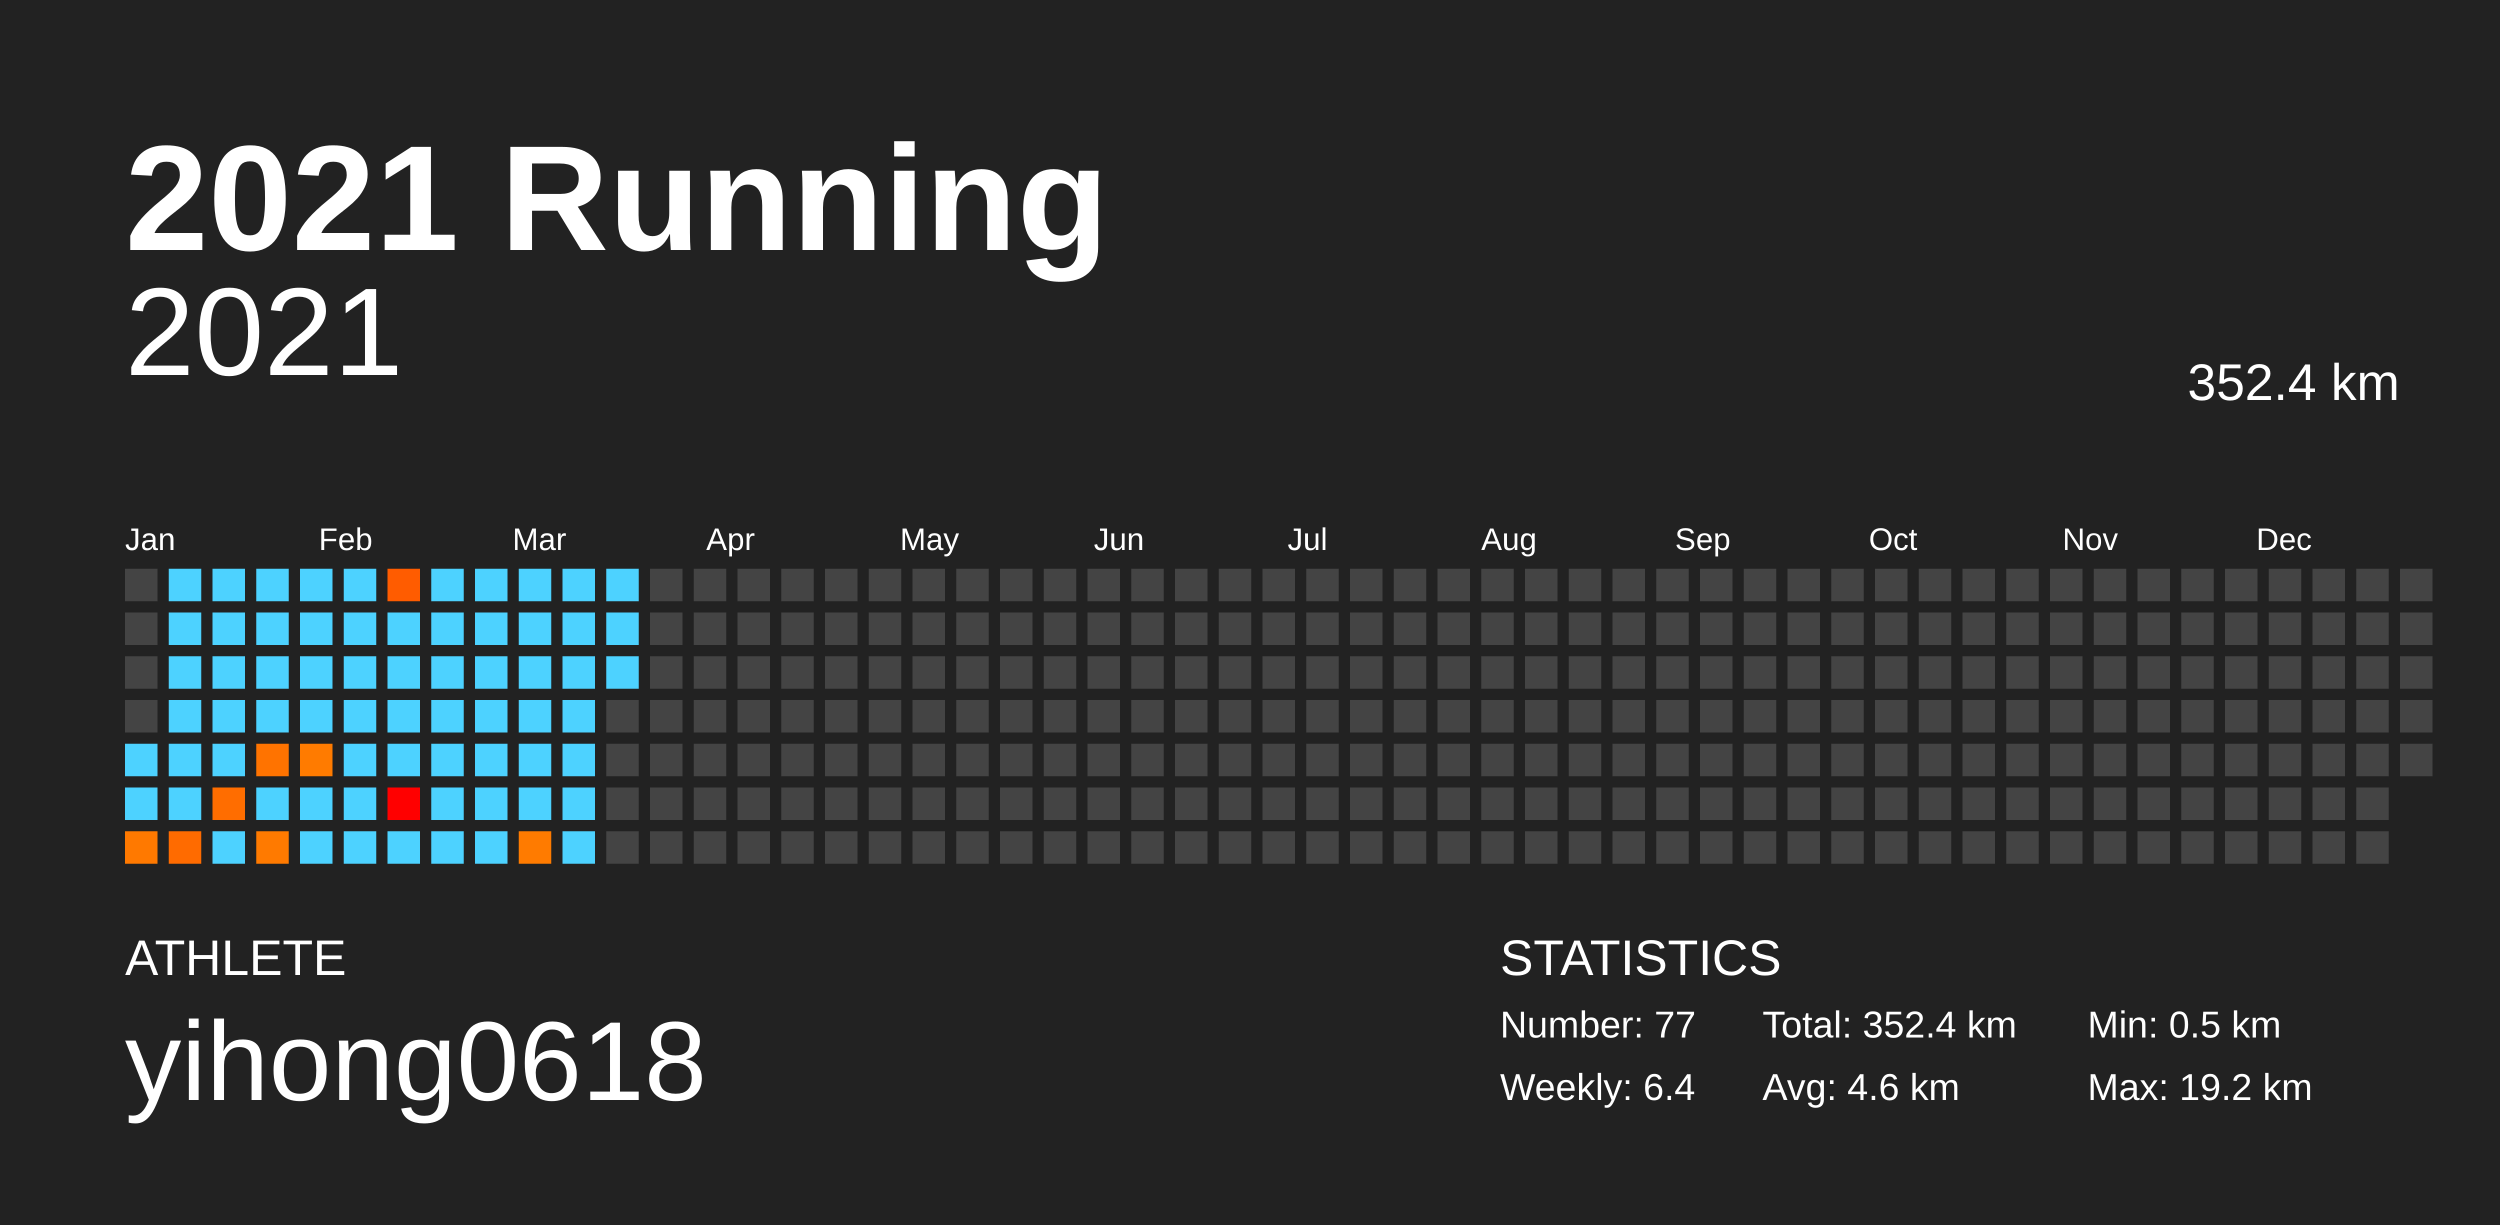
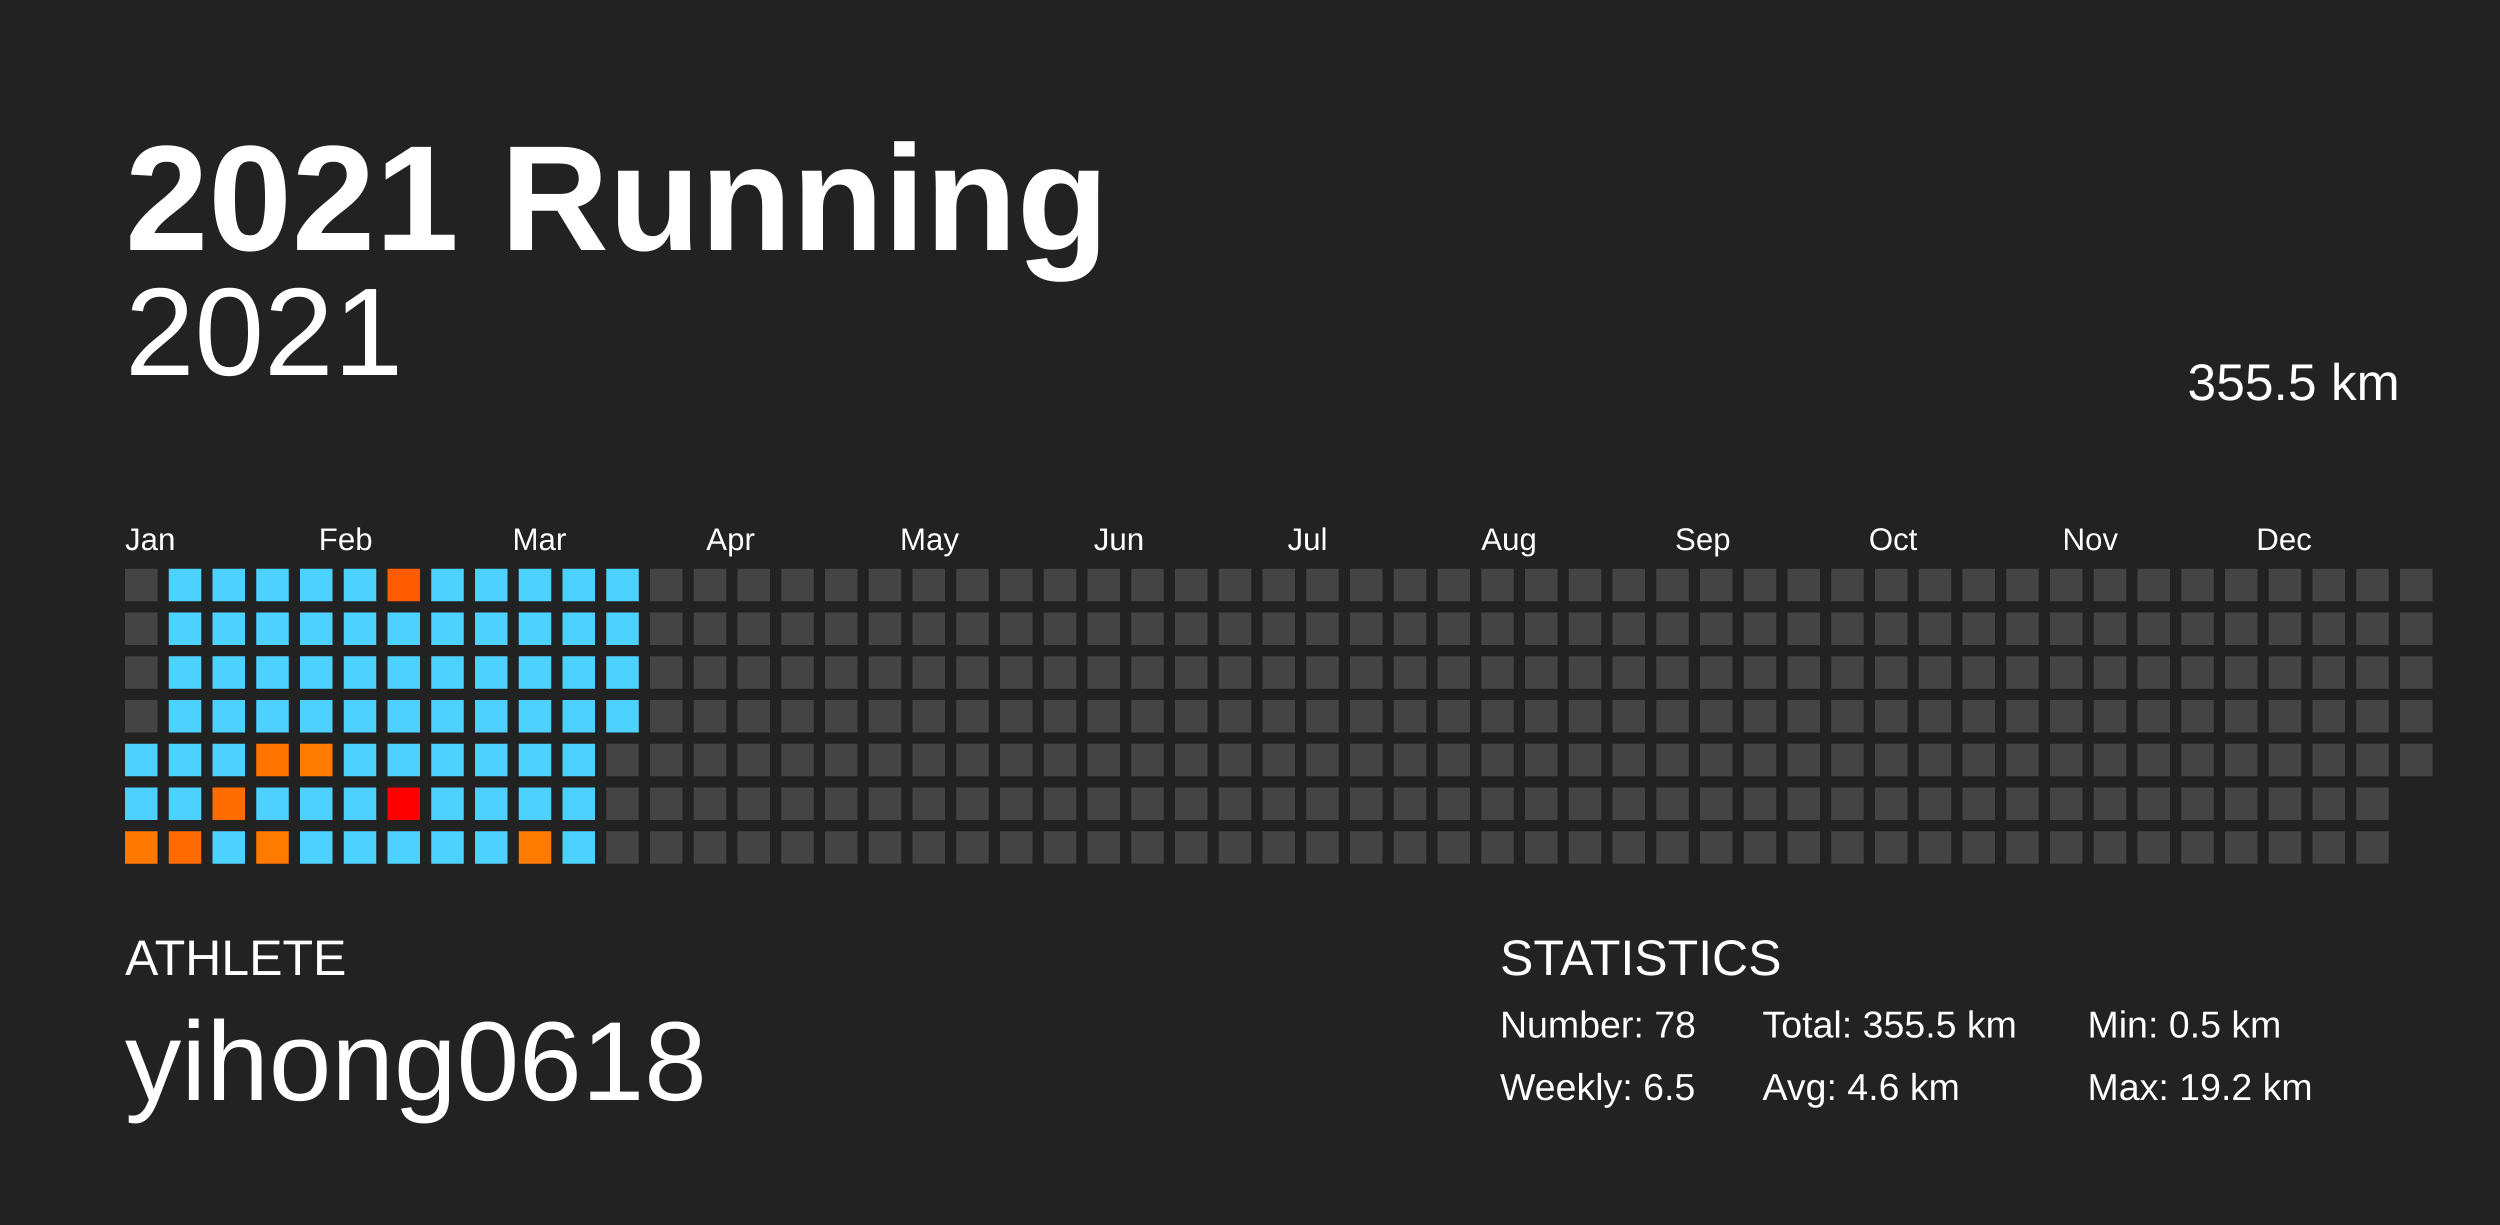
<svg xmlns="http://www.w3.org/2000/svg" baseProfile="full" height="98mm" version="1.1" viewBox="0,0,200,98" width="200mm">
  <defs />
  <rect fill="#222222" height="98" width="200" x="0" y="0" />
  <text fill="#FFFFFF" style="font-size:12px; font-family:Arial; font-weight:bold;" x="10" y="20">2021 Running</text>
  <text fill="#FFFFFF" style="font-size:4px; font-family:Arial" x="10" y="78">ATHLETE</text>
  <text fill="#FFFFFF" style="font-size:9px; font-family:Arial" x="10" y="88">yihong0618</text>
  <text fill="#FFFFFF" style="font-size:4px; font-family:Arial" x="120" y="78">STATISTICS</text>
-   <text fill="#FFFFFF" style="font-size:3px; font-family:Arial" x="120" y="83">Number: 77</text>
-   <text fill="#FFFFFF" style="font-size:3px; font-family:Arial" x="120" y="88">Weekly: 6.4</text>
-   <text fill="#FFFFFF" style="font-size:3px; font-family:Arial" x="141" y="83">Total: 352.4 km</text>
+   <text fill="#FFFFFF" style="font-size:3px; font-family:Arial" x="120" y="83">Number: 78</text>
+   <text fill="#FFFFFF" style="font-size:3px; font-family:Arial" x="120" y="88">Weekly: 6.5</text>
+   <text fill="#FFFFFF" style="font-size:3px; font-family:Arial" x="141" y="83">Total: 355.5 km</text>
  <text fill="#FFFFFF" style="font-size:3px; font-family:Arial" x="141" y="88">Avg: 4.6 km</text>
  <text fill="#FFFFFF" style="font-size:3px; font-family:Arial" x="167" y="83">Min: 0.5 km</text>
  <text fill="#FFFFFF" style="font-size:3px; font-family:Arial" x="167" y="88">Max: 19.2 km</text>
  <text alignment-baseline="hanging" fill="#FFFFFF" style="font-size:10.0px; font-family:Arial;" x="10" y="30">2021</text>
-   <text alignment-baseline="hanging" fill="#FFFFFF" style="font-size:4.125px; font-family:Arial;" x="175" y="32">352.4 km</text>
+   <text alignment-baseline="hanging" fill="#FFFFFF" style="font-size:4.125px; font-family:Arial;" x="175" y="32">355.5 km</text>
  <text fill="#FFFFFF" style="font-size:2.5px; font-family:Arial" x="10.0" y="44">Jan</text>
  <text fill="#FFFFFF" style="font-size:2.5px; font-family:Arial" x="25.5" y="44">Feb</text>
  <text fill="#FFFFFF" style="font-size:2.5px; font-family:Arial" x="41.0" y="44">Mar</text>
  <text fill="#FFFFFF" style="font-size:2.5px; font-family:Arial" x="56.5" y="44">Apr</text>
  <text fill="#FFFFFF" style="font-size:2.5px; font-family:Arial" x="72.0" y="44">May</text>
  <text fill="#FFFFFF" style="font-size:2.5px; font-family:Arial" x="87.5" y="44">Jun</text>
  <text fill="#FFFFFF" style="font-size:2.5px; font-family:Arial" x="103.0" y="44">Jul</text>
  <text fill="#FFFFFF" style="font-size:2.5px; font-family:Arial" x="118.5" y="44">Aug</text>
  <text fill="#FFFFFF" style="font-size:2.5px; font-family:Arial" x="134.0" y="44">Sep</text>
  <text fill="#FFFFFF" style="font-size:2.5px; font-family:Arial" x="149.5" y="44">Oct</text>
  <text fill="#FFFFFF" style="font-size:2.5px; font-family:Arial" x="165.0" y="44">Nov</text>
  <text fill="#FFFFFF" style="font-size:2.5px; font-family:Arial" x="180.5" y="44">Dec</text>
  <rect fill="#444444" height="2.6" width="2.6" x="10.0" y="45.5" />
  <rect fill="#444444" height="2.6" width="2.6" x="10.0" y="49.0" />
  <rect fill="#444444" height="2.6" width="2.6" x="10.0" y="52.5" />
  <rect fill="#444444" height="2.6" width="2.6" x="10.0" y="56.0" />
  <rect fill="#4dd2ff" height="2.6" width="2.6" x="10.0" y="59.5" />
  <rect fill="#4dd2ff" height="2.6" width="2.6" x="10.0" y="63.0" />
  <rect fill="#ff7900" height="2.6" width="2.6" x="10.0" y="66.5" />
  <rect fill="#4dd2ff" height="2.6" width="2.6" x="13.5" y="45.5" />
  <rect fill="#4dd2ff" height="2.6" width="2.6" x="13.5" y="49.0" />
  <rect fill="#4dd2ff" height="2.6" width="2.6" x="13.5" y="52.5" />
  <rect fill="#4dd2ff" height="2.6" width="2.6" x="13.5" y="56.0" />
  <rect fill="#4dd2ff" height="2.6" width="2.6" x="13.5" y="59.5" />
  <rect fill="#4dd2ff" height="2.6" width="2.6" x="13.5" y="63.0" />
  <rect fill="#ff6b00" height="2.6" width="2.6" x="13.5" y="66.5" />
  <rect fill="#4dd2ff" height="2.6" width="2.6" x="17.0" y="45.5" />
  <rect fill="#4dd2ff" height="2.6" width="2.6" x="17.0" y="49.0" />
  <rect fill="#4dd2ff" height="2.6" width="2.6" x="17.0" y="52.5" />
  <rect fill="#4dd2ff" height="2.6" width="2.6" x="17.0" y="56.0" />
  <rect fill="#4dd2ff" height="2.6" width="2.6" x="17.0" y="59.5" />
  <rect fill="#ff6d00" height="2.6" width="2.6" x="17.0" y="63.0" />
  <rect fill="#4dd2ff" height="2.6" width="2.6" x="17.0" y="66.5" />
  <rect fill="#4dd2ff" height="2.6" width="2.6" x="20.5" y="45.5" />
  <rect fill="#4dd2ff" height="2.6" width="2.6" x="20.5" y="49.0" />
  <rect fill="#4dd2ff" height="2.6" width="2.6" x="20.5" y="52.5" />
  <rect fill="#4dd2ff" height="2.6" width="2.6" x="20.5" y="56.0" />
  <rect fill="#ff7300" height="2.6" width="2.6" x="20.5" y="59.5" />
  <rect fill="#4dd2ff" height="2.6" width="2.6" x="20.5" y="63.0" />
  <rect fill="#ff7a00" height="2.6" width="2.6" x="20.5" y="66.5" />
  <rect fill="#4dd2ff" height="2.6" width="2.6" x="24.0" y="45.5" />
  <rect fill="#4dd2ff" height="2.6" width="2.6" x="24.0" y="49.0" />
  <rect fill="#4dd2ff" height="2.6" width="2.6" x="24.0" y="52.5" />
  <rect fill="#4dd2ff" height="2.6" width="2.6" x="24.0" y="56.0" />
  <rect fill="#ff7b00" height="2.6" width="2.6" x="24.0" y="59.5" />
  <rect fill="#4dd2ff" height="2.6" width="2.6" x="24.0" y="63.0" />
  <rect fill="#4dd2ff" height="2.6" width="2.6" x="24.0" y="66.5" />
  <rect fill="#4dd2ff" height="2.6" width="2.6" x="27.5" y="45.5" />
  <rect fill="#4dd2ff" height="2.6" width="2.6" x="27.5" y="49.0" />
  <rect fill="#4dd2ff" height="2.6" width="2.6" x="27.5" y="52.5" />
  <rect fill="#4dd2ff" height="2.6" width="2.6" x="27.5" y="56.0" />
  <rect fill="#4dd2ff" height="2.6" width="2.6" x="27.5" y="59.5" />
  <rect fill="#4dd2ff" height="2.6" width="2.6" x="27.5" y="63.0" />
  <rect fill="#4dd2ff" height="2.6" width="2.6" x="27.5" y="66.5" />
  <rect fill="#ff5c00" height="2.6" width="2.6" x="31.0" y="45.5" />
  <rect fill="#4dd2ff" height="2.6" width="2.6" x="31.0" y="49.0" />
  <rect fill="#4dd2ff" height="2.6" width="2.6" x="31.0" y="52.5" />
  <rect fill="#4dd2ff" height="2.6" width="2.6" x="31.0" y="56.0" />
  <rect fill="#4dd2ff" height="2.6" width="2.6" x="31.0" y="59.5" />
  <rect fill="#ff0000" height="2.6" width="2.6" x="31.0" y="63.0" />
  <rect fill="#4dd2ff" height="2.6" width="2.6" x="31.0" y="66.5" />
  <rect fill="#4dd2ff" height="2.6" width="2.6" x="34.5" y="45.5" />
  <rect fill="#4dd2ff" height="2.6" width="2.6" x="34.5" y="49.0" />
  <rect fill="#4dd2ff" height="2.6" width="2.6" x="34.5" y="52.5" />
  <rect fill="#4dd2ff" height="2.6" width="2.6" x="34.5" y="56.0" />
  <rect fill="#4dd2ff" height="2.6" width="2.6" x="34.5" y="59.5" />
  <rect fill="#4dd2ff" height="2.6" width="2.6" x="34.5" y="63.0" />
  <rect fill="#4dd2ff" height="2.6" width="2.6" x="34.5" y="66.5" />
  <rect fill="#4dd2ff" height="2.6" width="2.6" x="38.0" y="45.5" />
  <rect fill="#4dd2ff" height="2.6" width="2.6" x="38.0" y="49.0" />
  <rect fill="#4dd2ff" height="2.6" width="2.6" x="38.0" y="52.5" />
  <rect fill="#4dd2ff" height="2.6" width="2.6" x="38.0" y="56.0" />
  <rect fill="#4dd2ff" height="2.6" width="2.6" x="38.0" y="59.5" />
  <rect fill="#4dd2ff" height="2.6" width="2.6" x="38.0" y="63.0" />
  <rect fill="#4dd2ff" height="2.6" width="2.6" x="38.0" y="66.5" />
  <rect fill="#4dd2ff" height="2.6" width="2.6" x="41.5" y="45.5" />
  <rect fill="#4dd2ff" height="2.6" width="2.6" x="41.5" y="49.0" />
  <rect fill="#4dd2ff" height="2.6" width="2.6" x="41.5" y="52.5" />
  <rect fill="#4dd2ff" height="2.6" width="2.6" x="41.5" y="56.0" />
  <rect fill="#4dd2ff" height="2.6" width="2.6" x="41.5" y="59.5" />
  <rect fill="#4dd2ff" height="2.6" width="2.6" x="41.5" y="63.0" />
  <rect fill="#ff7b00" height="2.6" width="2.6" x="41.5" y="66.5" />
  <rect fill="#4dd2ff" height="2.6" width="2.6" x="45.0" y="45.5" />
  <rect fill="#4dd2ff" height="2.6" width="2.6" x="45.0" y="49.0" />
  <rect fill="#4dd2ff" height="2.6" width="2.6" x="45.0" y="52.5" />
  <rect fill="#4dd2ff" height="2.6" width="2.6" x="45.0" y="56.0" />
  <rect fill="#4dd2ff" height="2.6" width="2.6" x="45.0" y="59.5" />
  <rect fill="#4dd2ff" height="2.6" width="2.6" x="45.0" y="63.0" />
  <rect fill="#4dd2ff" height="2.6" width="2.6" x="45.0" y="66.5" />
  <rect fill="#4dd2ff" height="2.6" width="2.6" x="48.5" y="45.5" />
  <rect fill="#4dd2ff" height="2.6" width="2.6" x="48.5" y="49.0" />
  <rect fill="#4dd2ff" height="2.6" width="2.6" x="48.5" y="52.5" />
-   <rect fill="#444444" height="2.6" width="2.6" x="48.5" y="56.0" />
+   <rect fill="#4dd2ff" height="2.6" width="2.6" x="48.5" y="56.0" />
  <rect fill="#444444" height="2.6" width="2.6" x="48.5" y="59.5" />
  <rect fill="#444444" height="2.6" width="2.6" x="48.5" y="63.0" />
  <rect fill="#444444" height="2.6" width="2.6" x="48.5" y="66.5" />
  <rect fill="#444444" height="2.6" width="2.6" x="52.0" y="45.5" />
  <rect fill="#444444" height="2.6" width="2.6" x="52.0" y="49.0" />
  <rect fill="#444444" height="2.6" width="2.6" x="52.0" y="52.5" />
  <rect fill="#444444" height="2.6" width="2.6" x="52.0" y="56.0" />
  <rect fill="#444444" height="2.6" width="2.6" x="52.0" y="59.5" />
  <rect fill="#444444" height="2.6" width="2.6" x="52.0" y="63.0" />
  <rect fill="#444444" height="2.6" width="2.6" x="52.0" y="66.5" />
  <rect fill="#444444" height="2.6" width="2.6" x="55.5" y="45.5" />
  <rect fill="#444444" height="2.6" width="2.6" x="55.5" y="49.0" />
  <rect fill="#444444" height="2.6" width="2.6" x="55.5" y="52.5" />
  <rect fill="#444444" height="2.6" width="2.6" x="55.5" y="56.0" />
  <rect fill="#444444" height="2.6" width="2.6" x="55.5" y="59.5" />
  <rect fill="#444444" height="2.6" width="2.6" x="55.5" y="63.0" />
  <rect fill="#444444" height="2.6" width="2.6" x="55.5" y="66.5" />
  <rect fill="#444444" height="2.6" width="2.6" x="59.0" y="45.5" />
  <rect fill="#444444" height="2.6" width="2.6" x="59.0" y="49.0" />
  <rect fill="#444444" height="2.6" width="2.6" x="59.0" y="52.5" />
  <rect fill="#444444" height="2.6" width="2.6" x="59.0" y="56.0" />
  <rect fill="#444444" height="2.6" width="2.6" x="59.0" y="59.5" />
  <rect fill="#444444" height="2.6" width="2.6" x="59.0" y="63.0" />
  <rect fill="#444444" height="2.6" width="2.6" x="59.0" y="66.5" />
  <rect fill="#444444" height="2.6" width="2.6" x="62.5" y="45.5" />
  <rect fill="#444444" height="2.6" width="2.6" x="62.5" y="49.0" />
  <rect fill="#444444" height="2.6" width="2.6" x="62.5" y="52.5" />
  <rect fill="#444444" height="2.6" width="2.6" x="62.5" y="56.0" />
  <rect fill="#444444" height="2.6" width="2.6" x="62.5" y="59.5" />
  <rect fill="#444444" height="2.6" width="2.6" x="62.5" y="63.0" />
  <rect fill="#444444" height="2.6" width="2.6" x="62.5" y="66.5" />
  <rect fill="#444444" height="2.6" width="2.6" x="66.0" y="45.5" />
  <rect fill="#444444" height="2.6" width="2.6" x="66.0" y="49.0" />
  <rect fill="#444444" height="2.6" width="2.6" x="66.0" y="52.5" />
  <rect fill="#444444" height="2.6" width="2.6" x="66.0" y="56.0" />
  <rect fill="#444444" height="2.6" width="2.6" x="66.0" y="59.5" />
  <rect fill="#444444" height="2.6" width="2.6" x="66.0" y="63.0" />
  <rect fill="#444444" height="2.6" width="2.6" x="66.0" y="66.5" />
  <rect fill="#444444" height="2.6" width="2.6" x="69.5" y="45.5" />
  <rect fill="#444444" height="2.6" width="2.6" x="69.5" y="49.0" />
  <rect fill="#444444" height="2.6" width="2.6" x="69.5" y="52.5" />
  <rect fill="#444444" height="2.6" width="2.6" x="69.5" y="56.0" />
  <rect fill="#444444" height="2.6" width="2.6" x="69.5" y="59.5" />
  <rect fill="#444444" height="2.6" width="2.6" x="69.5" y="63.0" />
  <rect fill="#444444" height="2.6" width="2.6" x="69.5" y="66.5" />
  <rect fill="#444444" height="2.6" width="2.6" x="73.0" y="45.5" />
  <rect fill="#444444" height="2.6" width="2.6" x="73.0" y="49.0" />
  <rect fill="#444444" height="2.6" width="2.6" x="73.0" y="52.5" />
  <rect fill="#444444" height="2.6" width="2.6" x="73.0" y="56.0" />
  <rect fill="#444444" height="2.6" width="2.6" x="73.0" y="59.5" />
  <rect fill="#444444" height="2.6" width="2.6" x="73.0" y="63.0" />
  <rect fill="#444444" height="2.6" width="2.6" x="73.0" y="66.5" />
  <rect fill="#444444" height="2.6" width="2.6" x="76.5" y="45.5" />
  <rect fill="#444444" height="2.6" width="2.6" x="76.5" y="49.0" />
  <rect fill="#444444" height="2.6" width="2.6" x="76.5" y="52.5" />
  <rect fill="#444444" height="2.6" width="2.6" x="76.5" y="56.0" />
  <rect fill="#444444" height="2.6" width="2.6" x="76.5" y="59.5" />
  <rect fill="#444444" height="2.6" width="2.6" x="76.5" y="63.0" />
  <rect fill="#444444" height="2.6" width="2.6" x="76.5" y="66.5" />
  <rect fill="#444444" height="2.6" width="2.6" x="80.0" y="45.5" />
  <rect fill="#444444" height="2.6" width="2.6" x="80.0" y="49.0" />
  <rect fill="#444444" height="2.6" width="2.6" x="80.0" y="52.5" />
  <rect fill="#444444" height="2.6" width="2.6" x="80.0" y="56.0" />
  <rect fill="#444444" height="2.6" width="2.6" x="80.0" y="59.5" />
  <rect fill="#444444" height="2.6" width="2.6" x="80.0" y="63.0" />
  <rect fill="#444444" height="2.6" width="2.6" x="80.0" y="66.5" />
  <rect fill="#444444" height="2.6" width="2.6" x="83.5" y="45.5" />
  <rect fill="#444444" height="2.6" width="2.6" x="83.5" y="49.0" />
  <rect fill="#444444" height="2.6" width="2.6" x="83.5" y="52.5" />
  <rect fill="#444444" height="2.6" width="2.6" x="83.5" y="56.0" />
  <rect fill="#444444" height="2.6" width="2.6" x="83.5" y="59.5" />
  <rect fill="#444444" height="2.6" width="2.6" x="83.5" y="63.0" />
  <rect fill="#444444" height="2.6" width="2.6" x="83.5" y="66.5" />
  <rect fill="#444444" height="2.6" width="2.6" x="87.0" y="45.5" />
  <rect fill="#444444" height="2.6" width="2.6" x="87.0" y="49.0" />
  <rect fill="#444444" height="2.6" width="2.6" x="87.0" y="52.5" />
  <rect fill="#444444" height="2.6" width="2.6" x="87.0" y="56.0" />
  <rect fill="#444444" height="2.6" width="2.6" x="87.0" y="59.5" />
  <rect fill="#444444" height="2.6" width="2.6" x="87.0" y="63.0" />
  <rect fill="#444444" height="2.6" width="2.6" x="87.0" y="66.5" />
  <rect fill="#444444" height="2.6" width="2.6" x="90.5" y="45.5" />
  <rect fill="#444444" height="2.6" width="2.6" x="90.5" y="49.0" />
  <rect fill="#444444" height="2.6" width="2.6" x="90.5" y="52.5" />
  <rect fill="#444444" height="2.6" width="2.6" x="90.5" y="56.0" />
  <rect fill="#444444" height="2.6" width="2.6" x="90.5" y="59.5" />
  <rect fill="#444444" height="2.6" width="2.6" x="90.5" y="63.0" />
  <rect fill="#444444" height="2.6" width="2.6" x="90.5" y="66.5" />
  <rect fill="#444444" height="2.6" width="2.6" x="94.0" y="45.5" />
  <rect fill="#444444" height="2.6" width="2.6" x="94.0" y="49.0" />
  <rect fill="#444444" height="2.6" width="2.6" x="94.0" y="52.5" />
  <rect fill="#444444" height="2.6" width="2.6" x="94.0" y="56.0" />
  <rect fill="#444444" height="2.6" width="2.6" x="94.0" y="59.5" />
  <rect fill="#444444" height="2.6" width="2.6" x="94.0" y="63.0" />
  <rect fill="#444444" height="2.6" width="2.6" x="94.0" y="66.5" />
  <rect fill="#444444" height="2.6" width="2.6" x="97.5" y="45.5" />
  <rect fill="#444444" height="2.6" width="2.6" x="97.5" y="49.0" />
  <rect fill="#444444" height="2.6" width="2.6" x="97.5" y="52.5" />
  <rect fill="#444444" height="2.6" width="2.6" x="97.5" y="56.0" />
  <rect fill="#444444" height="2.6" width="2.6" x="97.5" y="59.5" />
  <rect fill="#444444" height="2.6" width="2.6" x="97.5" y="63.0" />
  <rect fill="#444444" height="2.6" width="2.6" x="97.5" y="66.5" />
  <rect fill="#444444" height="2.6" width="2.6" x="101.0" y="45.5" />
  <rect fill="#444444" height="2.6" width="2.6" x="101.0" y="49.0" />
  <rect fill="#444444" height="2.6" width="2.6" x="101.0" y="52.5" />
  <rect fill="#444444" height="2.6" width="2.6" x="101.0" y="56.0" />
  <rect fill="#444444" height="2.6" width="2.6" x="101.0" y="59.5" />
  <rect fill="#444444" height="2.6" width="2.6" x="101.0" y="63.0" />
  <rect fill="#444444" height="2.6" width="2.6" x="101.0" y="66.5" />
  <rect fill="#444444" height="2.6" width="2.6" x="104.5" y="45.5" />
  <rect fill="#444444" height="2.6" width="2.6" x="104.5" y="49.0" />
  <rect fill="#444444" height="2.6" width="2.6" x="104.5" y="52.5" />
  <rect fill="#444444" height="2.6" width="2.6" x="104.5" y="56.0" />
  <rect fill="#444444" height="2.6" width="2.6" x="104.5" y="59.5" />
  <rect fill="#444444" height="2.6" width="2.6" x="104.5" y="63.0" />
  <rect fill="#444444" height="2.6" width="2.6" x="104.5" y="66.5" />
  <rect fill="#444444" height="2.6" width="2.6" x="108.0" y="45.5" />
  <rect fill="#444444" height="2.6" width="2.6" x="108.0" y="49.0" />
  <rect fill="#444444" height="2.6" width="2.6" x="108.0" y="52.5" />
  <rect fill="#444444" height="2.6" width="2.6" x="108.0" y="56.0" />
  <rect fill="#444444" height="2.6" width="2.6" x="108.0" y="59.5" />
  <rect fill="#444444" height="2.6" width="2.6" x="108.0" y="63.0" />
  <rect fill="#444444" height="2.6" width="2.6" x="108.0" y="66.5" />
  <rect fill="#444444" height="2.6" width="2.6" x="111.5" y="45.5" />
  <rect fill="#444444" height="2.6" width="2.6" x="111.5" y="49.0" />
  <rect fill="#444444" height="2.6" width="2.6" x="111.5" y="52.5" />
  <rect fill="#444444" height="2.6" width="2.6" x="111.5" y="56.0" />
  <rect fill="#444444" height="2.6" width="2.6" x="111.5" y="59.5" />
  <rect fill="#444444" height="2.6" width="2.6" x="111.5" y="63.0" />
  <rect fill="#444444" height="2.6" width="2.6" x="111.5" y="66.5" />
  <rect fill="#444444" height="2.6" width="2.6" x="115.0" y="45.5" />
  <rect fill="#444444" height="2.6" width="2.6" x="115.0" y="49.0" />
  <rect fill="#444444" height="2.6" width="2.6" x="115.0" y="52.5" />
  <rect fill="#444444" height="2.6" width="2.6" x="115.0" y="56.0" />
  <rect fill="#444444" height="2.6" width="2.6" x="115.0" y="59.5" />
  <rect fill="#444444" height="2.6" width="2.6" x="115.0" y="63.0" />
  <rect fill="#444444" height="2.6" width="2.6" x="115.0" y="66.5" />
  <rect fill="#444444" height="2.6" width="2.6" x="118.5" y="45.5" />
  <rect fill="#444444" height="2.6" width="2.6" x="118.5" y="49.0" />
  <rect fill="#444444" height="2.6" width="2.6" x="118.5" y="52.5" />
  <rect fill="#444444" height="2.6" width="2.6" x="118.5" y="56.0" />
  <rect fill="#444444" height="2.6" width="2.6" x="118.5" y="59.5" />
  <rect fill="#444444" height="2.6" width="2.6" x="118.5" y="63.0" />
  <rect fill="#444444" height="2.6" width="2.6" x="118.5" y="66.5" />
  <rect fill="#444444" height="2.6" width="2.6" x="122.0" y="45.5" />
  <rect fill="#444444" height="2.6" width="2.6" x="122.0" y="49.0" />
  <rect fill="#444444" height="2.6" width="2.6" x="122.0" y="52.5" />
  <rect fill="#444444" height="2.6" width="2.6" x="122.0" y="56.0" />
  <rect fill="#444444" height="2.6" width="2.6" x="122.0" y="59.5" />
  <rect fill="#444444" height="2.6" width="2.6" x="122.0" y="63.0" />
  <rect fill="#444444" height="2.6" width="2.6" x="122.0" y="66.5" />
  <rect fill="#444444" height="2.6" width="2.6" x="125.5" y="45.5" />
  <rect fill="#444444" height="2.6" width="2.6" x="125.5" y="49.0" />
  <rect fill="#444444" height="2.6" width="2.6" x="125.5" y="52.5" />
  <rect fill="#444444" height="2.6" width="2.6" x="125.5" y="56.0" />
  <rect fill="#444444" height="2.6" width="2.6" x="125.5" y="59.5" />
  <rect fill="#444444" height="2.6" width="2.6" x="125.5" y="63.0" />
  <rect fill="#444444" height="2.6" width="2.6" x="125.5" y="66.5" />
  <rect fill="#444444" height="2.6" width="2.6" x="129.0" y="45.5" />
  <rect fill="#444444" height="2.6" width="2.6" x="129.0" y="49.0" />
  <rect fill="#444444" height="2.6" width="2.6" x="129.0" y="52.5" />
  <rect fill="#444444" height="2.6" width="2.6" x="129.0" y="56.0" />
  <rect fill="#444444" height="2.6" width="2.6" x="129.0" y="59.5" />
  <rect fill="#444444" height="2.6" width="2.6" x="129.0" y="63.0" />
  <rect fill="#444444" height="2.6" width="2.6" x="129.0" y="66.5" />
  <rect fill="#444444" height="2.6" width="2.6" x="132.5" y="45.5" />
  <rect fill="#444444" height="2.6" width="2.6" x="132.5" y="49.0" />
  <rect fill="#444444" height="2.6" width="2.6" x="132.5" y="52.5" />
  <rect fill="#444444" height="2.6" width="2.6" x="132.5" y="56.0" />
  <rect fill="#444444" height="2.6" width="2.6" x="132.5" y="59.5" />
  <rect fill="#444444" height="2.6" width="2.6" x="132.5" y="63.0" />
  <rect fill="#444444" height="2.6" width="2.6" x="132.5" y="66.5" />
  <rect fill="#444444" height="2.6" width="2.6" x="136.0" y="45.5" />
  <rect fill="#444444" height="2.6" width="2.6" x="136.0" y="49.0" />
  <rect fill="#444444" height="2.6" width="2.6" x="136.0" y="52.5" />
  <rect fill="#444444" height="2.6" width="2.6" x="136.0" y="56.0" />
  <rect fill="#444444" height="2.6" width="2.6" x="136.0" y="59.5" />
  <rect fill="#444444" height="2.6" width="2.6" x="136.0" y="63.0" />
  <rect fill="#444444" height="2.6" width="2.6" x="136.0" y="66.5" />
  <rect fill="#444444" height="2.6" width="2.6" x="139.5" y="45.5" />
  <rect fill="#444444" height="2.6" width="2.6" x="139.5" y="49.0" />
  <rect fill="#444444" height="2.6" width="2.6" x="139.5" y="52.5" />
  <rect fill="#444444" height="2.6" width="2.6" x="139.5" y="56.0" />
  <rect fill="#444444" height="2.6" width="2.6" x="139.5" y="59.5" />
  <rect fill="#444444" height="2.6" width="2.6" x="139.5" y="63.0" />
  <rect fill="#444444" height="2.6" width="2.6" x="139.5" y="66.5" />
  <rect fill="#444444" height="2.6" width="2.6" x="143.0" y="45.5" />
  <rect fill="#444444" height="2.6" width="2.6" x="143.0" y="49.0" />
  <rect fill="#444444" height="2.6" width="2.6" x="143.0" y="52.5" />
  <rect fill="#444444" height="2.6" width="2.6" x="143.0" y="56.0" />
  <rect fill="#444444" height="2.6" width="2.6" x="143.0" y="59.5" />
  <rect fill="#444444" height="2.6" width="2.6" x="143.0" y="63.0" />
  <rect fill="#444444" height="2.6" width="2.6" x="143.0" y="66.5" />
  <rect fill="#444444" height="2.6" width="2.6" x="146.5" y="45.5" />
  <rect fill="#444444" height="2.6" width="2.6" x="146.5" y="49.0" />
  <rect fill="#444444" height="2.6" width="2.6" x="146.5" y="52.5" />
  <rect fill="#444444" height="2.6" width="2.6" x="146.5" y="56.0" />
  <rect fill="#444444" height="2.6" width="2.6" x="146.5" y="59.5" />
  <rect fill="#444444" height="2.6" width="2.6" x="146.5" y="63.0" />
  <rect fill="#444444" height="2.6" width="2.6" x="146.5" y="66.5" />
  <rect fill="#444444" height="2.6" width="2.6" x="150.0" y="45.5" />
  <rect fill="#444444" height="2.6" width="2.6" x="150.0" y="49.0" />
  <rect fill="#444444" height="2.6" width="2.6" x="150.0" y="52.5" />
  <rect fill="#444444" height="2.6" width="2.6" x="150.0" y="56.0" />
  <rect fill="#444444" height="2.6" width="2.6" x="150.0" y="59.5" />
  <rect fill="#444444" height="2.6" width="2.6" x="150.0" y="63.0" />
  <rect fill="#444444" height="2.6" width="2.6" x="150.0" y="66.5" />
  <rect fill="#444444" height="2.6" width="2.6" x="153.5" y="45.5" />
  <rect fill="#444444" height="2.6" width="2.6" x="153.5" y="49.0" />
  <rect fill="#444444" height="2.6" width="2.6" x="153.5" y="52.5" />
  <rect fill="#444444" height="2.6" width="2.6" x="153.5" y="56.0" />
  <rect fill="#444444" height="2.6" width="2.6" x="153.5" y="59.5" />
  <rect fill="#444444" height="2.6" width="2.6" x="153.5" y="63.0" />
  <rect fill="#444444" height="2.6" width="2.6" x="153.5" y="66.5" />
  <rect fill="#444444" height="2.6" width="2.6" x="157.0" y="45.5" />
  <rect fill="#444444" height="2.6" width="2.6" x="157.0" y="49.0" />
  <rect fill="#444444" height="2.6" width="2.6" x="157.0" y="52.5" />
  <rect fill="#444444" height="2.6" width="2.6" x="157.0" y="56.0" />
  <rect fill="#444444" height="2.6" width="2.6" x="157.0" y="59.5" />
  <rect fill="#444444" height="2.6" width="2.6" x="157.0" y="63.0" />
  <rect fill="#444444" height="2.6" width="2.6" x="157.0" y="66.5" />
  <rect fill="#444444" height="2.6" width="2.6" x="160.5" y="45.5" />
  <rect fill="#444444" height="2.6" width="2.6" x="160.5" y="49.0" />
  <rect fill="#444444" height="2.6" width="2.6" x="160.5" y="52.5" />
  <rect fill="#444444" height="2.6" width="2.6" x="160.5" y="56.0" />
  <rect fill="#444444" height="2.6" width="2.6" x="160.5" y="59.5" />
  <rect fill="#444444" height="2.6" width="2.6" x="160.5" y="63.0" />
  <rect fill="#444444" height="2.6" width="2.6" x="160.5" y="66.5" />
  <rect fill="#444444" height="2.6" width="2.6" x="164.0" y="45.5" />
  <rect fill="#444444" height="2.6" width="2.6" x="164.0" y="49.0" />
  <rect fill="#444444" height="2.6" width="2.6" x="164.0" y="52.5" />
  <rect fill="#444444" height="2.6" width="2.6" x="164.0" y="56.0" />
  <rect fill="#444444" height="2.6" width="2.6" x="164.0" y="59.5" />
  <rect fill="#444444" height="2.6" width="2.6" x="164.0" y="63.0" />
  <rect fill="#444444" height="2.6" width="2.6" x="164.0" y="66.5" />
  <rect fill="#444444" height="2.6" width="2.6" x="167.5" y="45.5" />
  <rect fill="#444444" height="2.6" width="2.6" x="167.5" y="49.0" />
  <rect fill="#444444" height="2.6" width="2.6" x="167.5" y="52.5" />
  <rect fill="#444444" height="2.6" width="2.6" x="167.5" y="56.0" />
  <rect fill="#444444" height="2.6" width="2.6" x="167.5" y="59.5" />
  <rect fill="#444444" height="2.6" width="2.6" x="167.5" y="63.0" />
  <rect fill="#444444" height="2.6" width="2.6" x="167.5" y="66.5" />
  <rect fill="#444444" height="2.6" width="2.6" x="171.0" y="45.5" />
  <rect fill="#444444" height="2.6" width="2.6" x="171.0" y="49.0" />
  <rect fill="#444444" height="2.6" width="2.6" x="171.0" y="52.5" />
  <rect fill="#444444" height="2.6" width="2.6" x="171.0" y="56.0" />
  <rect fill="#444444" height="2.6" width="2.6" x="171.0" y="59.5" />
  <rect fill="#444444" height="2.6" width="2.6" x="171.0" y="63.0" />
  <rect fill="#444444" height="2.6" width="2.6" x="171.0" y="66.5" />
  <rect fill="#444444" height="2.6" width="2.6" x="174.5" y="45.5" />
  <rect fill="#444444" height="2.6" width="2.6" x="174.5" y="49.0" />
  <rect fill="#444444" height="2.6" width="2.6" x="174.5" y="52.5" />
  <rect fill="#444444" height="2.6" width="2.6" x="174.5" y="56.0" />
  <rect fill="#444444" height="2.6" width="2.6" x="174.5" y="59.5" />
  <rect fill="#444444" height="2.6" width="2.6" x="174.5" y="63.0" />
  <rect fill="#444444" height="2.6" width="2.6" x="174.5" y="66.5" />
  <rect fill="#444444" height="2.6" width="2.6" x="178.0" y="45.5" />
  <rect fill="#444444" height="2.6" width="2.6" x="178.0" y="49.0" />
  <rect fill="#444444" height="2.6" width="2.6" x="178.0" y="52.5" />
  <rect fill="#444444" height="2.6" width="2.6" x="178.0" y="56.0" />
  <rect fill="#444444" height="2.6" width="2.6" x="178.0" y="59.5" />
  <rect fill="#444444" height="2.6" width="2.6" x="178.0" y="63.0" />
  <rect fill="#444444" height="2.6" width="2.6" x="178.0" y="66.5" />
  <rect fill="#444444" height="2.6" width="2.6" x="181.5" y="45.5" />
  <rect fill="#444444" height="2.6" width="2.6" x="181.5" y="49.0" />
  <rect fill="#444444" height="2.6" width="2.6" x="181.5" y="52.5" />
  <rect fill="#444444" height="2.6" width="2.6" x="181.5" y="56.0" />
  <rect fill="#444444" height="2.6" width="2.6" x="181.5" y="59.5" />
  <rect fill="#444444" height="2.6" width="2.6" x="181.5" y="63.0" />
  <rect fill="#444444" height="2.6" width="2.6" x="181.5" y="66.5" />
  <rect fill="#444444" height="2.6" width="2.6" x="185.0" y="45.5" />
  <rect fill="#444444" height="2.6" width="2.6" x="185.0" y="49.0" />
  <rect fill="#444444" height="2.6" width="2.6" x="185.0" y="52.5" />
  <rect fill="#444444" height="2.6" width="2.6" x="185.0" y="56.0" />
  <rect fill="#444444" height="2.6" width="2.6" x="185.0" y="59.5" />
  <rect fill="#444444" height="2.6" width="2.6" x="185.0" y="63.0" />
  <rect fill="#444444" height="2.6" width="2.6" x="185.0" y="66.5" />
  <rect fill="#444444" height="2.6" width="2.6" x="188.5" y="45.5" />
  <rect fill="#444444" height="2.6" width="2.6" x="188.5" y="49.0" />
  <rect fill="#444444" height="2.6" width="2.6" x="188.5" y="52.5" />
  <rect fill="#444444" height="2.6" width="2.6" x="188.5" y="56.0" />
  <rect fill="#444444" height="2.6" width="2.6" x="188.5" y="59.5" />
  <rect fill="#444444" height="2.6" width="2.6" x="188.5" y="63.0" />
  <rect fill="#444444" height="2.6" width="2.6" x="188.5" y="66.5" />
  <rect fill="#444444" height="2.6" width="2.6" x="192.0" y="45.5" />
  <rect fill="#444444" height="2.6" width="2.6" x="192.0" y="49.0" />
  <rect fill="#444444" height="2.6" width="2.6" x="192.0" y="52.5" />
  <rect fill="#444444" height="2.6" width="2.6" x="192.0" y="56.0" />
  <rect fill="#444444" height="2.6" width="2.6" x="192.0" y="59.5" />
</svg>
